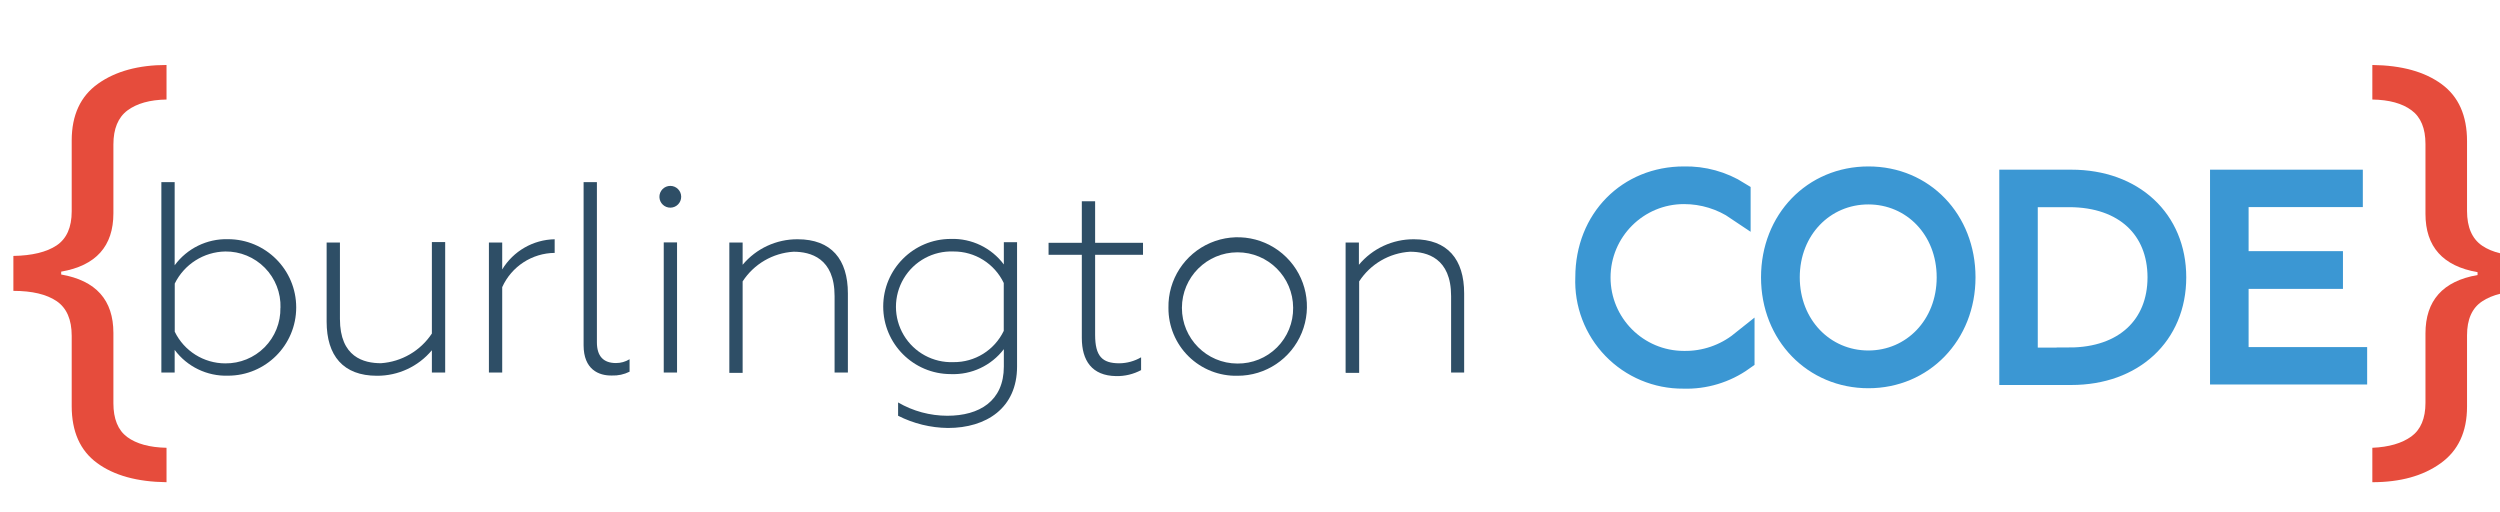
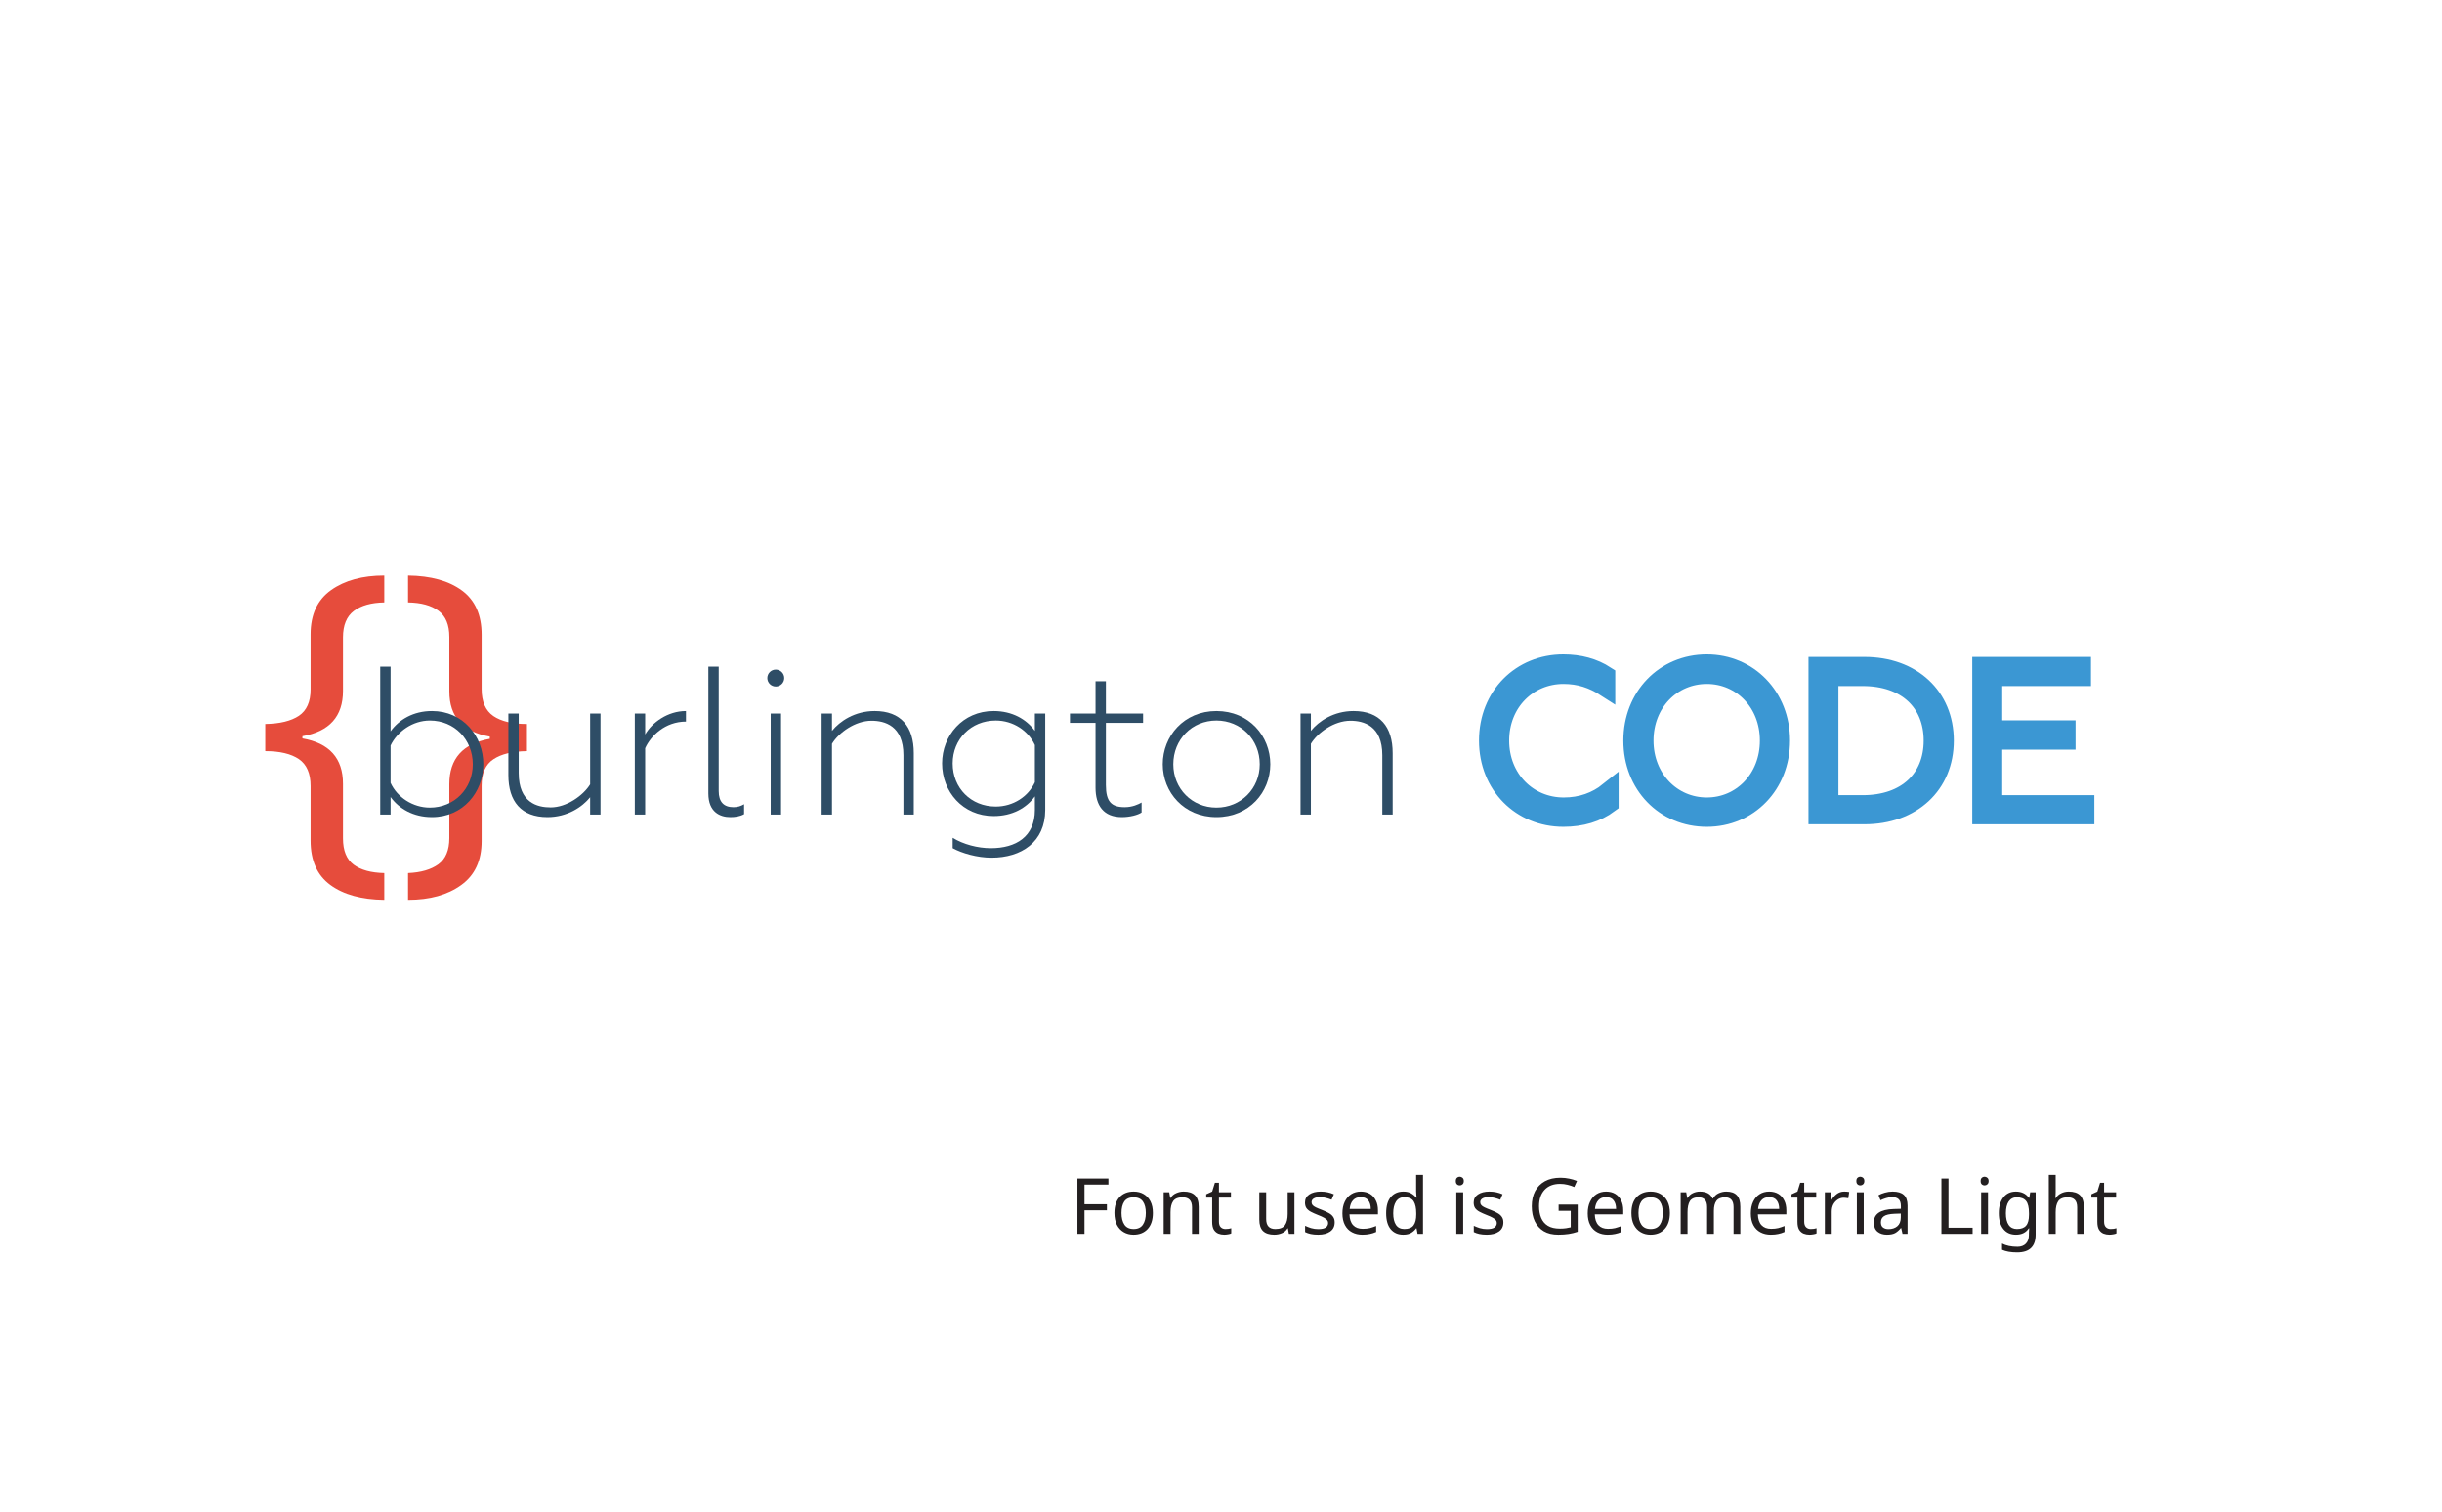
- <svg xmlns="http://www.w3.org/2000/svg" id="Layer_1" data-name="Layer 1" viewBox="0 0 300.72 61.57">
-   <defs>
-     <style>.cls-1{font-size:57.54px;fill:#e64c3c;font-family:Geometria;letter-spacing:-2px;}.cls-2{fill:#2e4e66;}.cls-3{fill:#3b97d3;stroke:#3b97d3;stroke-miterlimit:10;stroke-width:3px;}</style>
+ <svg xmlns="http://www.w3.org/2000/svg" viewBox="0 0 504 312" height="312" width="504" xml:space="preserve" id="svg2" version="1.1">
+   <defs id="defs6">
+     <clipPath id="clipPath22" clipPathUnits="userSpaceOnUse">
+       <path id="path20" d="M 0,234 H 378 V 0 H 0 Z" />
+     </clipPath>
  </defs>
-   <g id="Brackets">
-     <text class="cls-1" transform="translate(0 48.91)">{</text>
-     <text class="cls-1" transform="translate(283.52 48.91)">}</text>
-   </g>
-   <g id="BTV">
-     <path class="cls-2" d="M51.46,114.38v2.72h-1.6V94.2h1.6v10a7.72,7.72,0,0,1,6.41-3.14,8.21,8.21,0,0,1,0,16.42A7.7,7.7,0,0,1,51.46,114.38Zm12.73-5.07a6.57,6.57,0,0,0-6.64-6.77,6.91,6.91,0,0,0-6.08,3.86v5.79A6.77,6.77,0,0,0,57.54,116,6.56,6.56,0,0,0,64.18,109.31Z" transform="translate(-30.45 -72.29)" />
-     <path class="cls-2" d="M84,101.46V117.1h-1.6v-2.68a8.55,8.55,0,0,1-6.61,3.07c-4.06,0-6.05-2.42-6.05-6.51v-9.52h1.6v9.19c0,4.61,2.88,5.33,4.94,5.33a8,8,0,0,0,6.12-3.57v-11H84Z" transform="translate(-30.45 -72.29)" />
-     <path class="cls-2" d="M89.26,101.46h1.6v3.24a7.55,7.55,0,0,1,6.31-3.63v1.64a7,7,0,0,0-6.31,4.12V117.1h-1.6V101.46Z" transform="translate(-30.45 -72.29)" />
-     <path class="cls-2" d="M100.65,113.82V94.2h1.6v19.27c0,1.67.79,2.49,2.29,2.49a3.08,3.08,0,0,0,1.64-.46V117a4.38,4.38,0,0,1-2.13.46C102.48,117.49,100.65,116.74,100.65,113.82Z" transform="translate(-30.45 -72.29)" />
-     <path class="cls-2" d="M111.08,94.65A1.31,1.31,0,1,1,109.77,96,1.31,1.31,0,0,1,111.08,94.65Zm-0.79,6.8h1.6V117.1h-1.6V101.46Z" transform="translate(-30.45 -72.29)" />
-     <path class="cls-2" d="M118.18,117.1V101.46h1.6v2.68a8.55,8.55,0,0,1,6.61-3.07c4.06,0,6.05,2.42,6.05,6.51v9.52h-1.6V107.9c0-4.58-2.91-5.33-4.94-5.33a7.87,7.87,0,0,0-6.12,3.57v11h-1.6Z" transform="translate(-30.45 -72.29)" />
-     <path class="cls-2" d="M152.79,101.46v14.92c0,5-3.7,7.39-8.31,7.39a13.6,13.6,0,0,1-6-1.47v-1.6a11.8,11.8,0,0,0,5.92,1.6c3.86,0,6.8-1.77,6.8-5.92v-2.09a7.64,7.64,0,0,1-6.38,3,8.13,8.13,0,0,1,0-16.26,7.66,7.66,0,0,1,6.38,3.07v-2.68h1.6Zm-1.6,4.87a6.66,6.66,0,0,0-6.05-3.79,6.66,6.66,0,1,0,0,13.31,6.63,6.63,0,0,0,6.05-3.76v-5.76Z" transform="translate(-30.45 -72.29)" />
-     <path class="cls-2" d="M160.58,112.94v-10h-4v-1.44h4v-5h1.6v5h5.76v1.44h-5.76v9.62c0,2.58.85,3.43,2.91,3.43a5.33,5.33,0,0,0,2.62-.72v1.54a6.12,6.12,0,0,1-3,.72C161.79,117.49,160.58,115.66,160.58,112.94Z" transform="translate(-30.45 -72.29)" />
-     <path class="cls-2" d="M171,109.31a8.33,8.33,0,1,1,8.31,8.18A8.12,8.12,0,0,1,171,109.31Zm15,0a6.69,6.69,0,1,0-6.71,6.71A6.63,6.63,0,0,0,186,109.31Z" transform="translate(-30.45 -72.29)" />
-     <path class="cls-2" d="M192.31,117.1V101.46h1.6v2.68a8.55,8.55,0,0,1,6.61-3.07c4.06,0,6.05,2.42,6.05,6.51v9.52H205V107.9c0-4.58-2.91-5.33-4.94-5.33a7.87,7.87,0,0,0-6.12,3.57v11h-1.6Z" transform="translate(-30.45 -72.29)" />
-   </g>
-   <g id="CODE">
-     <path class="cls-3" d="M221.44,105.65c0-6.9,5-11.84,11.55-11.84a11.76,11.76,0,0,1,6.54,1.8v1.73a11.58,11.58,0,0,0-6.51-2A10.29,10.29,0,0,0,233,116a10.92,10.92,0,0,0,7-2.39v1.8a11.54,11.54,0,0,1-7.07,2.13A11.41,11.41,0,0,1,221.44,105.65Z" transform="translate(-30.45 -72.29)" />
-     <path class="cls-3" d="M243.78,105.65c0-6.77,4.91-11.84,11.42-11.84s11.38,5.07,11.38,11.84-4.94,11.84-11.38,11.84S243.78,112.45,243.78,105.65Zm21.13,0c0-5.92-4.29-10.27-9.72-10.27s-9.75,4.35-9.75,10.27,4.32,10.3,9.75,10.3S264.91,111.57,264.91,105.65Z" transform="translate(-30.45 -72.29)" />
-     <path class="cls-3" d="M272.44,94.2h7.16c7.33,0,12.33,4.65,12.33,11.45s-5,11.45-12.33,11.45h-7.16V94.2Zm6.9,21.39c6.8,0,10.93-4,10.93-9.94s-4.12-9.94-10.93-9.94h-5.27v19.89h5.27Z" transform="translate(-30.45 -72.29)" />
-     <path class="cls-3" d="M297.79,94.2h15.38v1.5H299.43V104h11.35v1.54H299.43v10h14.26v1.5h-15.9V94.2Z" transform="translate(-30.45 -72.29)" />
+   <g transform="matrix(1.333333,0,0,-1.333333,0,312)" id="g10">
+     <text id="text14" style="font-variant:normal;font-weight:300;font-stretch:normal;font-size:57.541px;font-family:'Geometria Light';-inkscape-font-specification:Geometria-Light;writing-mode:lr-tb;fill:#e64c3c;fill-opacity:1;fill-rule:nonzero;stroke:none" transform="matrix(1,0,0,-1,39.4502,103.8027)">
+       <tspan id="tspan12" y="0" x="0 283.503">{}</tspan>
+     </text>
+     <g id="g16">
+       <g clip-path="url(#clipPath22)" id="g18">
+         <g transform="translate(73.1828,115.6904)" id="g24">
+           <path id="path26" style="fill:#2e4d66;fill-opacity:1;fill-rule:nonzero;stroke:none" d="m 0,0 c 0,3.827 -2.846,6.772 -6.64,6.772 -2.683,0 -5.038,-1.701 -6.085,-3.861 V -2.878 C -11.711,-5.103 -9.29,-6.706 -6.64,-6.706 -2.846,-6.706 0,-3.762 0,0 m -12.725,-5.07 v -2.715 h -1.603 v 22.898 h 1.603 V 5.103 c 1.308,1.8 3.5,3.14 6.411,3.14 4.809,0 7.95,-3.892 7.95,-8.243 0,-4.318 -3.141,-8.178 -7.95,-8.178 -2.911,0 -5.103,1.308 -6.411,3.108" />
+         </g>
+         <g transform="translate(92.9527,123.5414)" id="g28">
+           <path id="path30" style="fill:#2e4d66;fill-opacity:1;fill-rule:nonzero;stroke:none" d="m 0,0 v -15.636 h -1.603 v 2.682 c -1.21,-1.505 -3.533,-3.075 -6.608,-3.075 -4.056,0 -6.051,2.421 -6.051,6.51 V 0 h 1.602 v -9.192 c 0,-4.613 2.879,-5.332 4.94,-5.332 2.486,0 5.038,1.832 6.117,3.566 l 0,10.958 z" />
+         </g>
+         <g transform="translate(98.2636,123.5414)" id="g32">
+           <path id="path34" style="fill:#2e4d66;fill-opacity:1;fill-rule:nonzero;stroke:none" d="m 0,0 h 1.603 v -3.238 c 1.047,1.832 3.468,3.63 6.313,3.63 v -1.635 c -3.238,0 -5.462,-2.224 -6.313,-4.121 V -15.636 H 0 Z" />
+         </g>
+         <g transform="translate(109.6479,111.1762)" id="g36">
+           <path id="path38" style="fill:#2e4d66;fill-opacity:1;fill-rule:nonzero;stroke:none" d="M 0,0 V 19.627 H 1.603 V 0.36 c 0,-1.669 0.785,-2.487 2.29,-2.487 0.621,0 1.145,0.164 1.635,0.458 V -3.206 C 4.874,-3.566 4.122,-3.664 3.402,-3.664 1.832,-3.664 0,-2.911 0,0" />
+         </g>
+         <path id="path40" style="fill:#2e4d66;fill-opacity:1;fill-rule:nonzero;stroke:none" d="m 119.298,123.541 h 1.603 v -15.636 h -1.603 z m 0.785,6.805 c 0.72,0 1.309,-0.589 1.309,-1.309 0,-0.72 -0.589,-1.308 -1.309,-1.308 -0.719,0 -1.308,0.588 -1.308,1.308 0,0.72 0.589,1.309 1.308,1.309" />
+         <g transform="translate(127.1818,107.9049)" id="g42">
+           <path id="path44" style="fill:#2e4d66;fill-opacity:1;fill-rule:nonzero;stroke:none" d="m 0,0 v 15.636 h 1.603 v -2.682 c 1.21,1.505 3.533,3.075 6.608,3.075 4.056,0 6.051,-2.421 6.051,-6.51 V 0 H 12.66 v 9.192 c 0,4.58 -2.912,5.332 -4.94,5.332 -2.519,0 -5.07,-1.831 -6.117,-3.565 L 1.603,0 Z" />
+         </g>
+         <g transform="translate(160.1892,118.6673)" id="g46">
+           <path id="path48" style="fill:#2e4d66;fill-opacity:1;fill-rule:nonzero;stroke:none" d="m 0,0 c -1.014,2.224 -3.369,3.795 -6.052,3.795 -3.827,0 -6.673,-2.879 -6.673,-6.641 0,-3.827 2.846,-6.674 6.673,-6.674 2.683,0 5.038,1.538 6.052,3.763 z m 1.603,4.874 v -14.917 c 0,-4.972 -3.697,-7.393 -8.309,-7.393 -2.224,0 -4.58,0.687 -6.019,1.473 v 1.602 c 1.668,-1.014 3.86,-1.602 5.921,-1.602 3.86,0 6.804,1.766 6.804,5.92 v 2.094 c -1.308,-1.8 -3.5,-3.042 -6.379,-3.042 -4.809,0 -7.982,3.794 -7.982,8.145 0,4.285 3.173,8.112 7.982,8.112 2.879,0 5.071,-1.275 6.379,-3.074 v 2.682 z" />
+         </g>
+         <g transform="translate(169.5784,112.0591)" id="g50">
+           <path id="path52" style="fill:#2e4d66;fill-opacity:1;fill-rule:nonzero;stroke:none" d="m 0,0 v 10.043 h -3.958 v 1.439 H 0 v 5.005 H 1.603 V 11.482 H 7.36 V 10.043 H 1.603 V 0.425 c 0,-2.584 0.851,-3.434 2.911,-3.434 1.178,0 2.094,0.425 2.617,0.719 V -3.827 C 6.575,-4.22 5.299,-4.547 4.089,-4.547 1.211,-4.547 0,-2.715 0,0" />
+         </g>
+         <g transform="translate(194.996,115.6904)" id="g54">
+           <path id="path56" style="fill:#2e4d66;fill-opacity:1;fill-rule:nonzero;stroke:none" d="m 0,0 c 0,3.827 -2.911,6.772 -6.706,6.772 -3.794,0 -6.673,-2.945 -6.673,-6.772 0,-3.762 2.879,-6.706 6.673,-6.706 C -2.911,-6.706 0,-3.762 0,0 m -15.015,0 c 0,4.351 3.271,8.243 8.309,8.243 5.071,0 8.342,-3.892 8.342,-8.243 0,-4.318 -3.271,-8.178 -8.342,-8.178 -5.038,0 -8.309,3.86 -8.309,8.178" />
+         </g>
+         <g transform="translate(201.3104,107.9049)" id="g58">
+           <path id="path60" style="fill:#2e4d66;fill-opacity:1;fill-rule:nonzero;stroke:none" d="m 0,0 v 15.636 h 1.603 v -2.682 c 1.21,1.505 3.533,3.075 6.608,3.075 4.056,0 6.052,-2.421 6.052,-6.51 V 0 H 12.66 v 9.192 c 0,4.58 -2.912,5.332 -4.94,5.332 -2.518,0 -5.071,-1.831 -6.117,-3.565 L 1.603,0 Z" />
+         </g>
+         <g transform="translate(230.436,119.3542)" id="g62">
+           <path id="path64" style="fill:#3b97d3;fill-opacity:1;fill-rule:nonzero;stroke:none" d="m 0,0 c 0,6.902 5.038,11.842 11.548,11.842 2.486,0 4.677,-0.589 6.542,-1.799 V 8.309 C 16.16,9.552 14.099,10.271 11.58,10.271 6.052,10.271 1.669,5.954 1.669,0 c 0,-5.953 4.383,-10.305 9.944,-10.305 2.748,0 5.071,0.851 7,2.389 v -1.8 c -1.897,-1.406 -4.252,-2.126 -7.065,-2.126 C 5.071,-11.842 0,-6.902 0,0" />
+         </g>
+         <g transform="translate(230.436,119.3542)" id="g66">
+           <path id="path68" style="fill:none;stroke:#3b97d3;stroke-width:3;stroke-linecap:butt;stroke-linejoin:miter;stroke-miterlimit:10;stroke-dasharray:none;stroke-opacity:1" d="m 0,0 c 0,6.902 5.038,11.842 11.548,11.842 2.486,0 4.677,-0.589 6.542,-1.799 V 8.309 C 16.16,9.552 14.099,10.271 11.58,10.271 6.052,10.271 1.669,5.954 1.669,0 c 0,-5.953 4.383,-10.305 9.944,-10.305 2.748,0 5.071,0.851 7,2.389 v -1.8 c -1.897,-1.406 -4.252,-2.126 -7.065,-2.126 C 5.071,-11.842 0,-6.902 0,0 Z" />
+         </g>
+         <g transform="translate(273.9122,119.3542)" id="g70">
+           <path id="path72" style="fill:#3b97d3;fill-opacity:1;fill-rule:nonzero;stroke:none" d="m 0,0 c 0,5.921 -4.285,10.271 -9.716,10.271 -5.43,0 -9.748,-4.35 -9.748,-10.271 0,-5.921 4.318,-10.305 9.748,-10.305 C -4.285,-10.305 0,-5.921 0,0 m -21.132,0 c 0,6.771 4.907,11.842 11.416,11.842 6.445,0 11.384,-5.071 11.384,-11.842 0,-6.804 -4.939,-11.842 -11.384,-11.842 -6.509,0 -11.416,5.038 -11.416,11.842" />
+         </g>
+         <g transform="translate(273.9122,119.3542)" id="g74">
+           <path id="path76" style="fill:none;stroke:#3b97d3;stroke-width:3;stroke-linecap:butt;stroke-linejoin:miter;stroke-miterlimit:10;stroke-dasharray:none;stroke-opacity:1" d="m 0,0 c 0,5.921 -4.285,10.271 -9.716,10.271 -5.43,0 -9.748,-4.35 -9.748,-10.271 0,-5.921 4.318,-10.305 9.748,-10.305 C -4.285,-10.305 0,-5.921 0,0 Z m -21.132,0 c 0,6.771 4.907,11.842 11.416,11.842 6.445,0 11.384,-5.071 11.384,-11.842 0,-6.804 -4.939,-11.842 -11.384,-11.842 -6.509,0 -11.416,5.038 -11.416,11.842 z" />
+         </g>
+         <g transform="translate(288.3395,109.4096)" id="g78">
+           <path id="path80" style="fill:#3b97d3;fill-opacity:1;fill-rule:nonzero;stroke:none" d="m 0,0 c 6.804,0 10.926,3.991 10.926,9.945 0,5.953 -4.122,9.944 -10.926,9.944 H -5.267 V 0 Z m -6.902,21.394 h 7.163 c 7.328,0 12.333,-4.645 12.333,-11.449 0,-6.805 -5.005,-11.45 -12.333,-11.45 h -7.163 z" />
+         </g>
+         <g transform="translate(288.3395,109.4096)" id="g82">
+           <path id="path84" style="fill:none;stroke:#3b97d3;stroke-width:3;stroke-linecap:butt;stroke-linejoin:miter;stroke-miterlimit:10;stroke-dasharray:none;stroke-opacity:1" d="m 0,0 c 6.804,0 10.926,3.991 10.926,9.945 0,5.953 -4.122,9.944 -10.926,9.944 H -5.267 V 0 Z m -6.902,21.394 h 7.163 c 7.328,0 12.333,-4.645 12.333,-11.449 0,-6.805 -5.005,-11.45 -12.333,-11.45 h -7.163 z" />
+         </g>
+         <g transform="translate(306.7894,130.8034)" id="g86">
+           <path id="path88" style="fill:#3b97d3;fill-opacity:1;fill-rule:nonzero;stroke:none" d="M 0,0 H 15.375 V -1.505 H 1.636 v -8.309 h 11.351 v -1.537 H 1.636 v -10.043 h 14.262 v -1.505 l -15.898,0 z" />
+         </g>
+         <g transform="translate(306.7894,130.8034)" id="g90">
+           <path id="path92" style="fill:none;stroke:#3b97d3;stroke-width:3;stroke-linecap:butt;stroke-linejoin:miter;stroke-miterlimit:10;stroke-dasharray:none;stroke-opacity:1" d="M 0,0 H 15.375 V -1.505 H 1.636 v -8.309 h 11.351 v -1.537 H 1.636 v -10.043 h 14.262 v -1.505 l -15.898,0 z" />
+         </g>
+       </g>
+     </g>
+     <text id="text96" style="font-variant:normal;font-weight:300;font-stretch:normal;font-size:12px;font-family:'Geometria Light';-inkscape-font-specification:Geometria-Light;writing-mode:lr-tb;fill:#231f20;fill-opacity:1;fill-rule:nonzero;stroke:none" transform="matrix(1,0,0,-1,165.6201,43)">
+       <tspan id="tspan94" y="0" x="0 6.816 14.22 21.48 26.556 29.76 37.044 43.056 49.872 57.456 60.66 63.72 69.732 72.936 82.32 89.136 96.54 107.508 114.264 119.34 123.516 126.576 133.656 136.86 143.976 147.036 154.608 161.868">Font used is Geometria Light</tspan>
+     </text>
  </g>
</svg>
